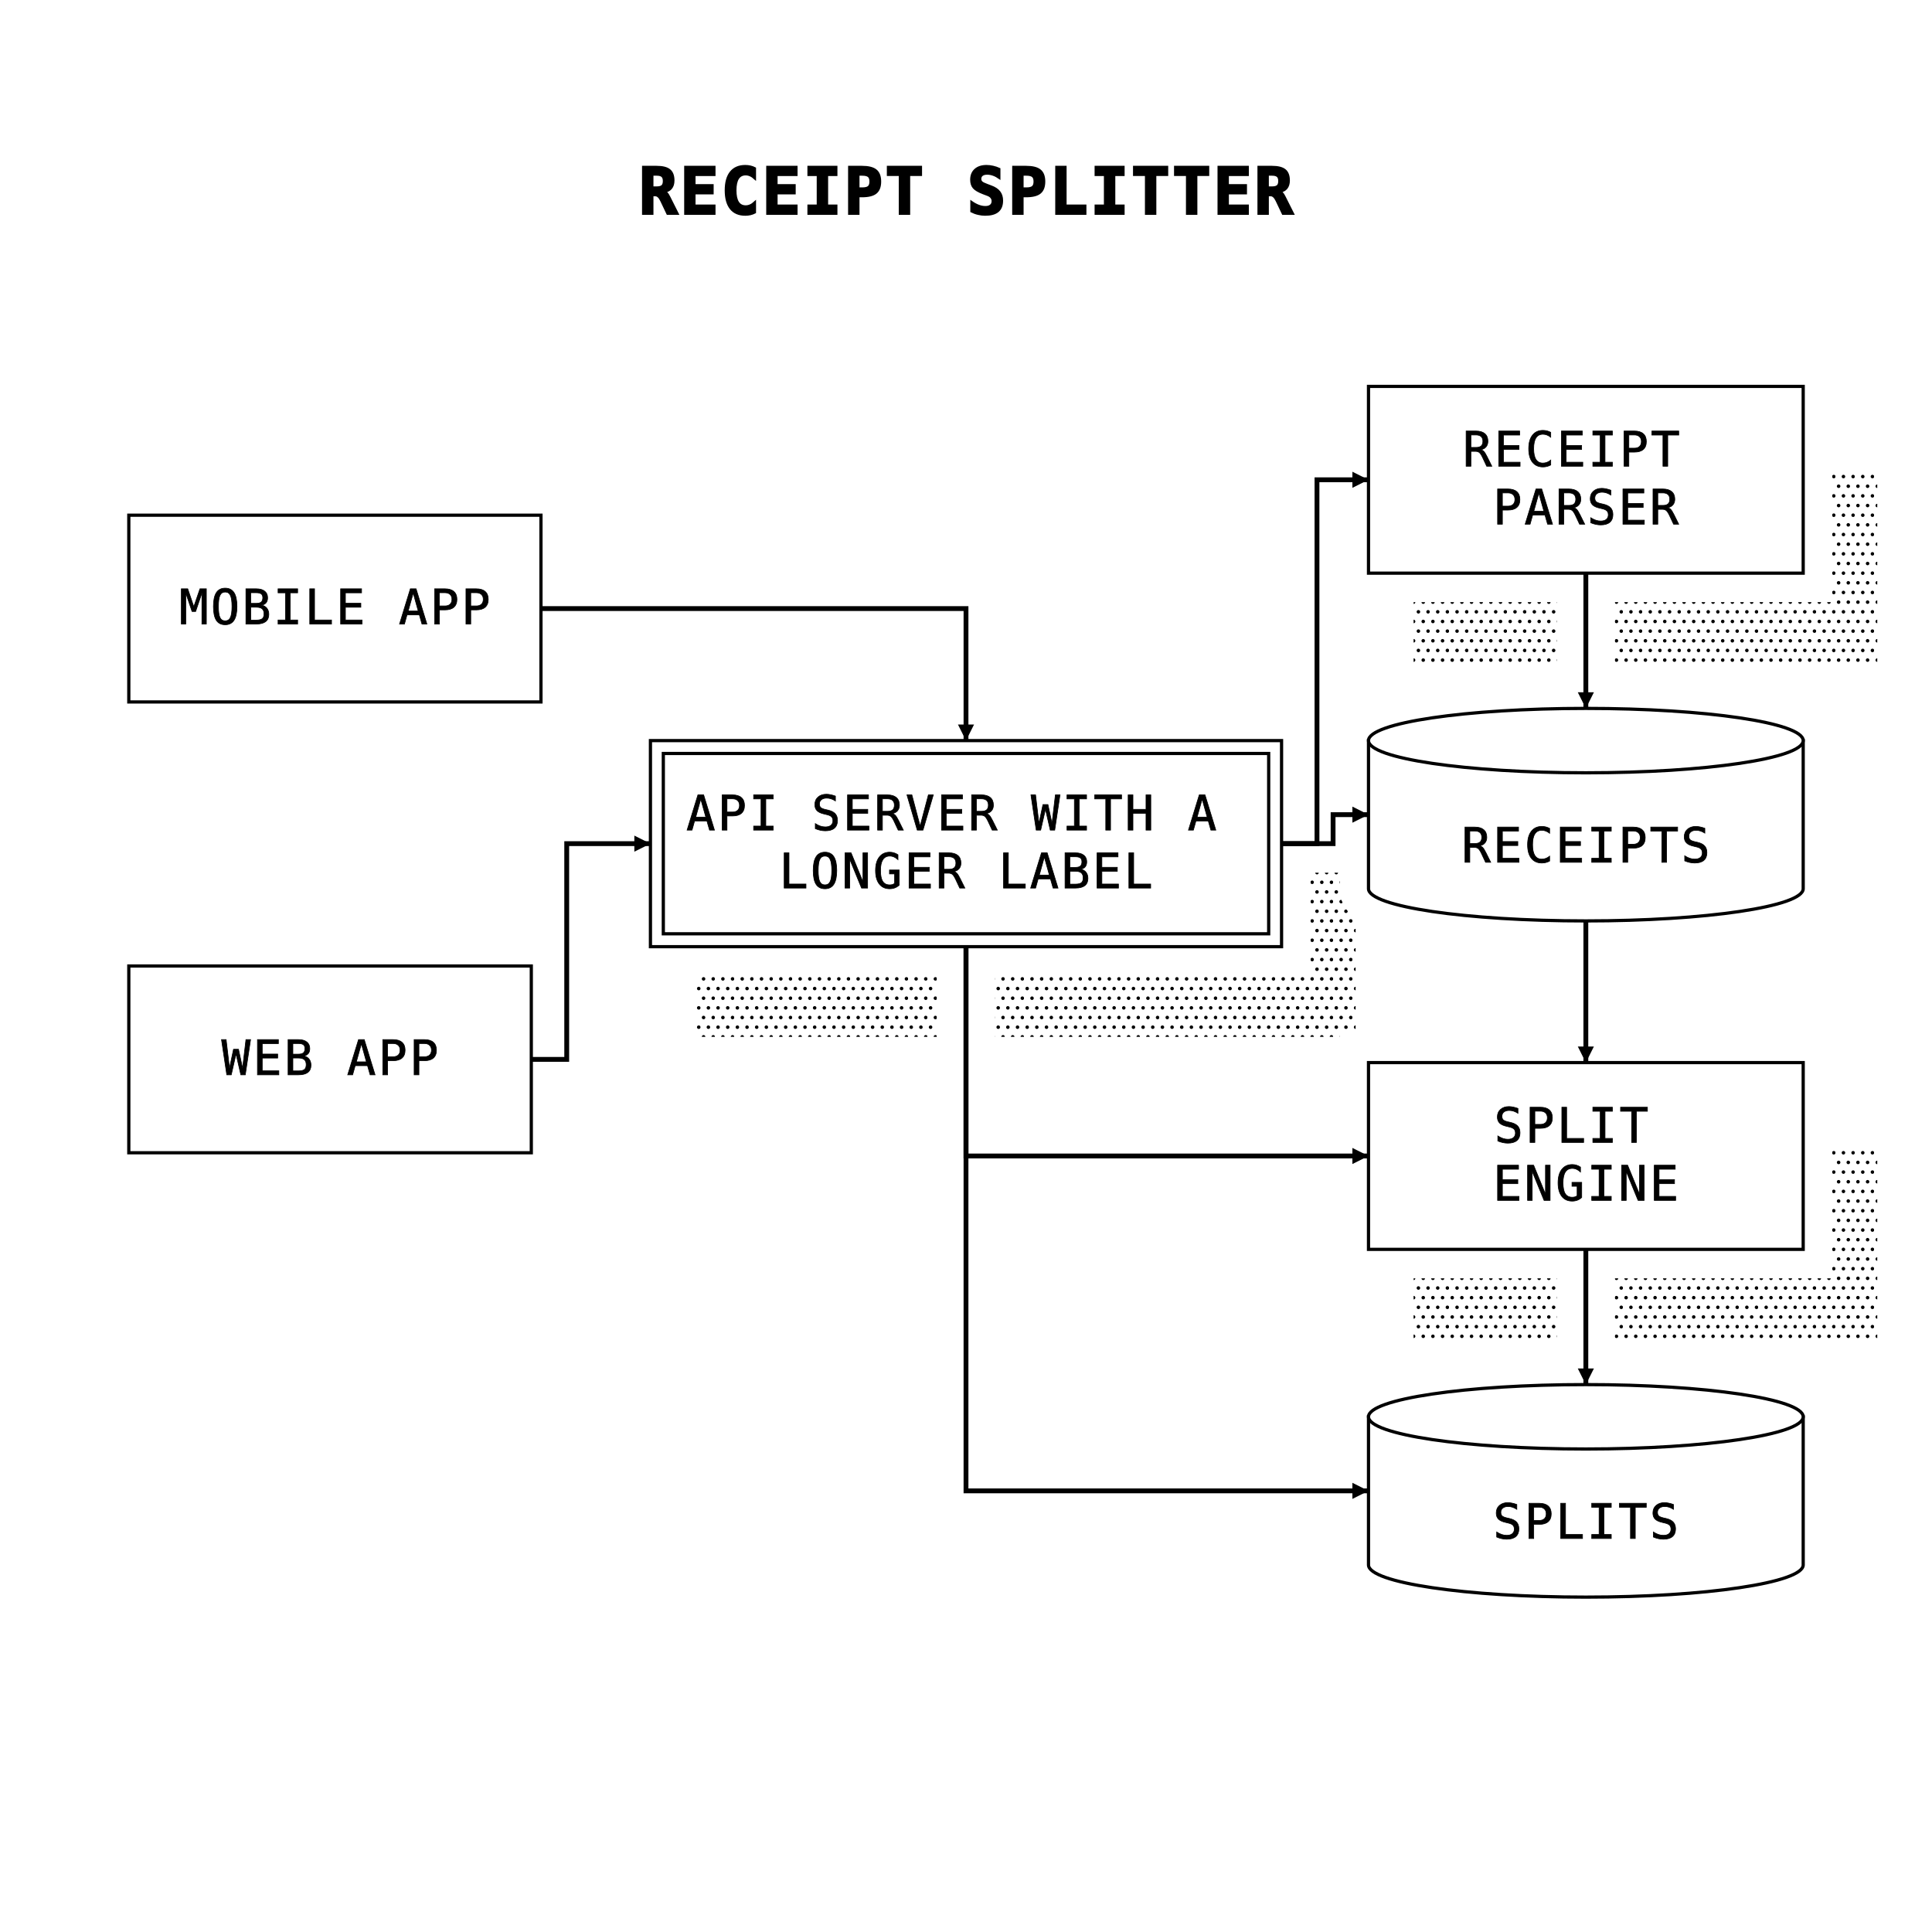
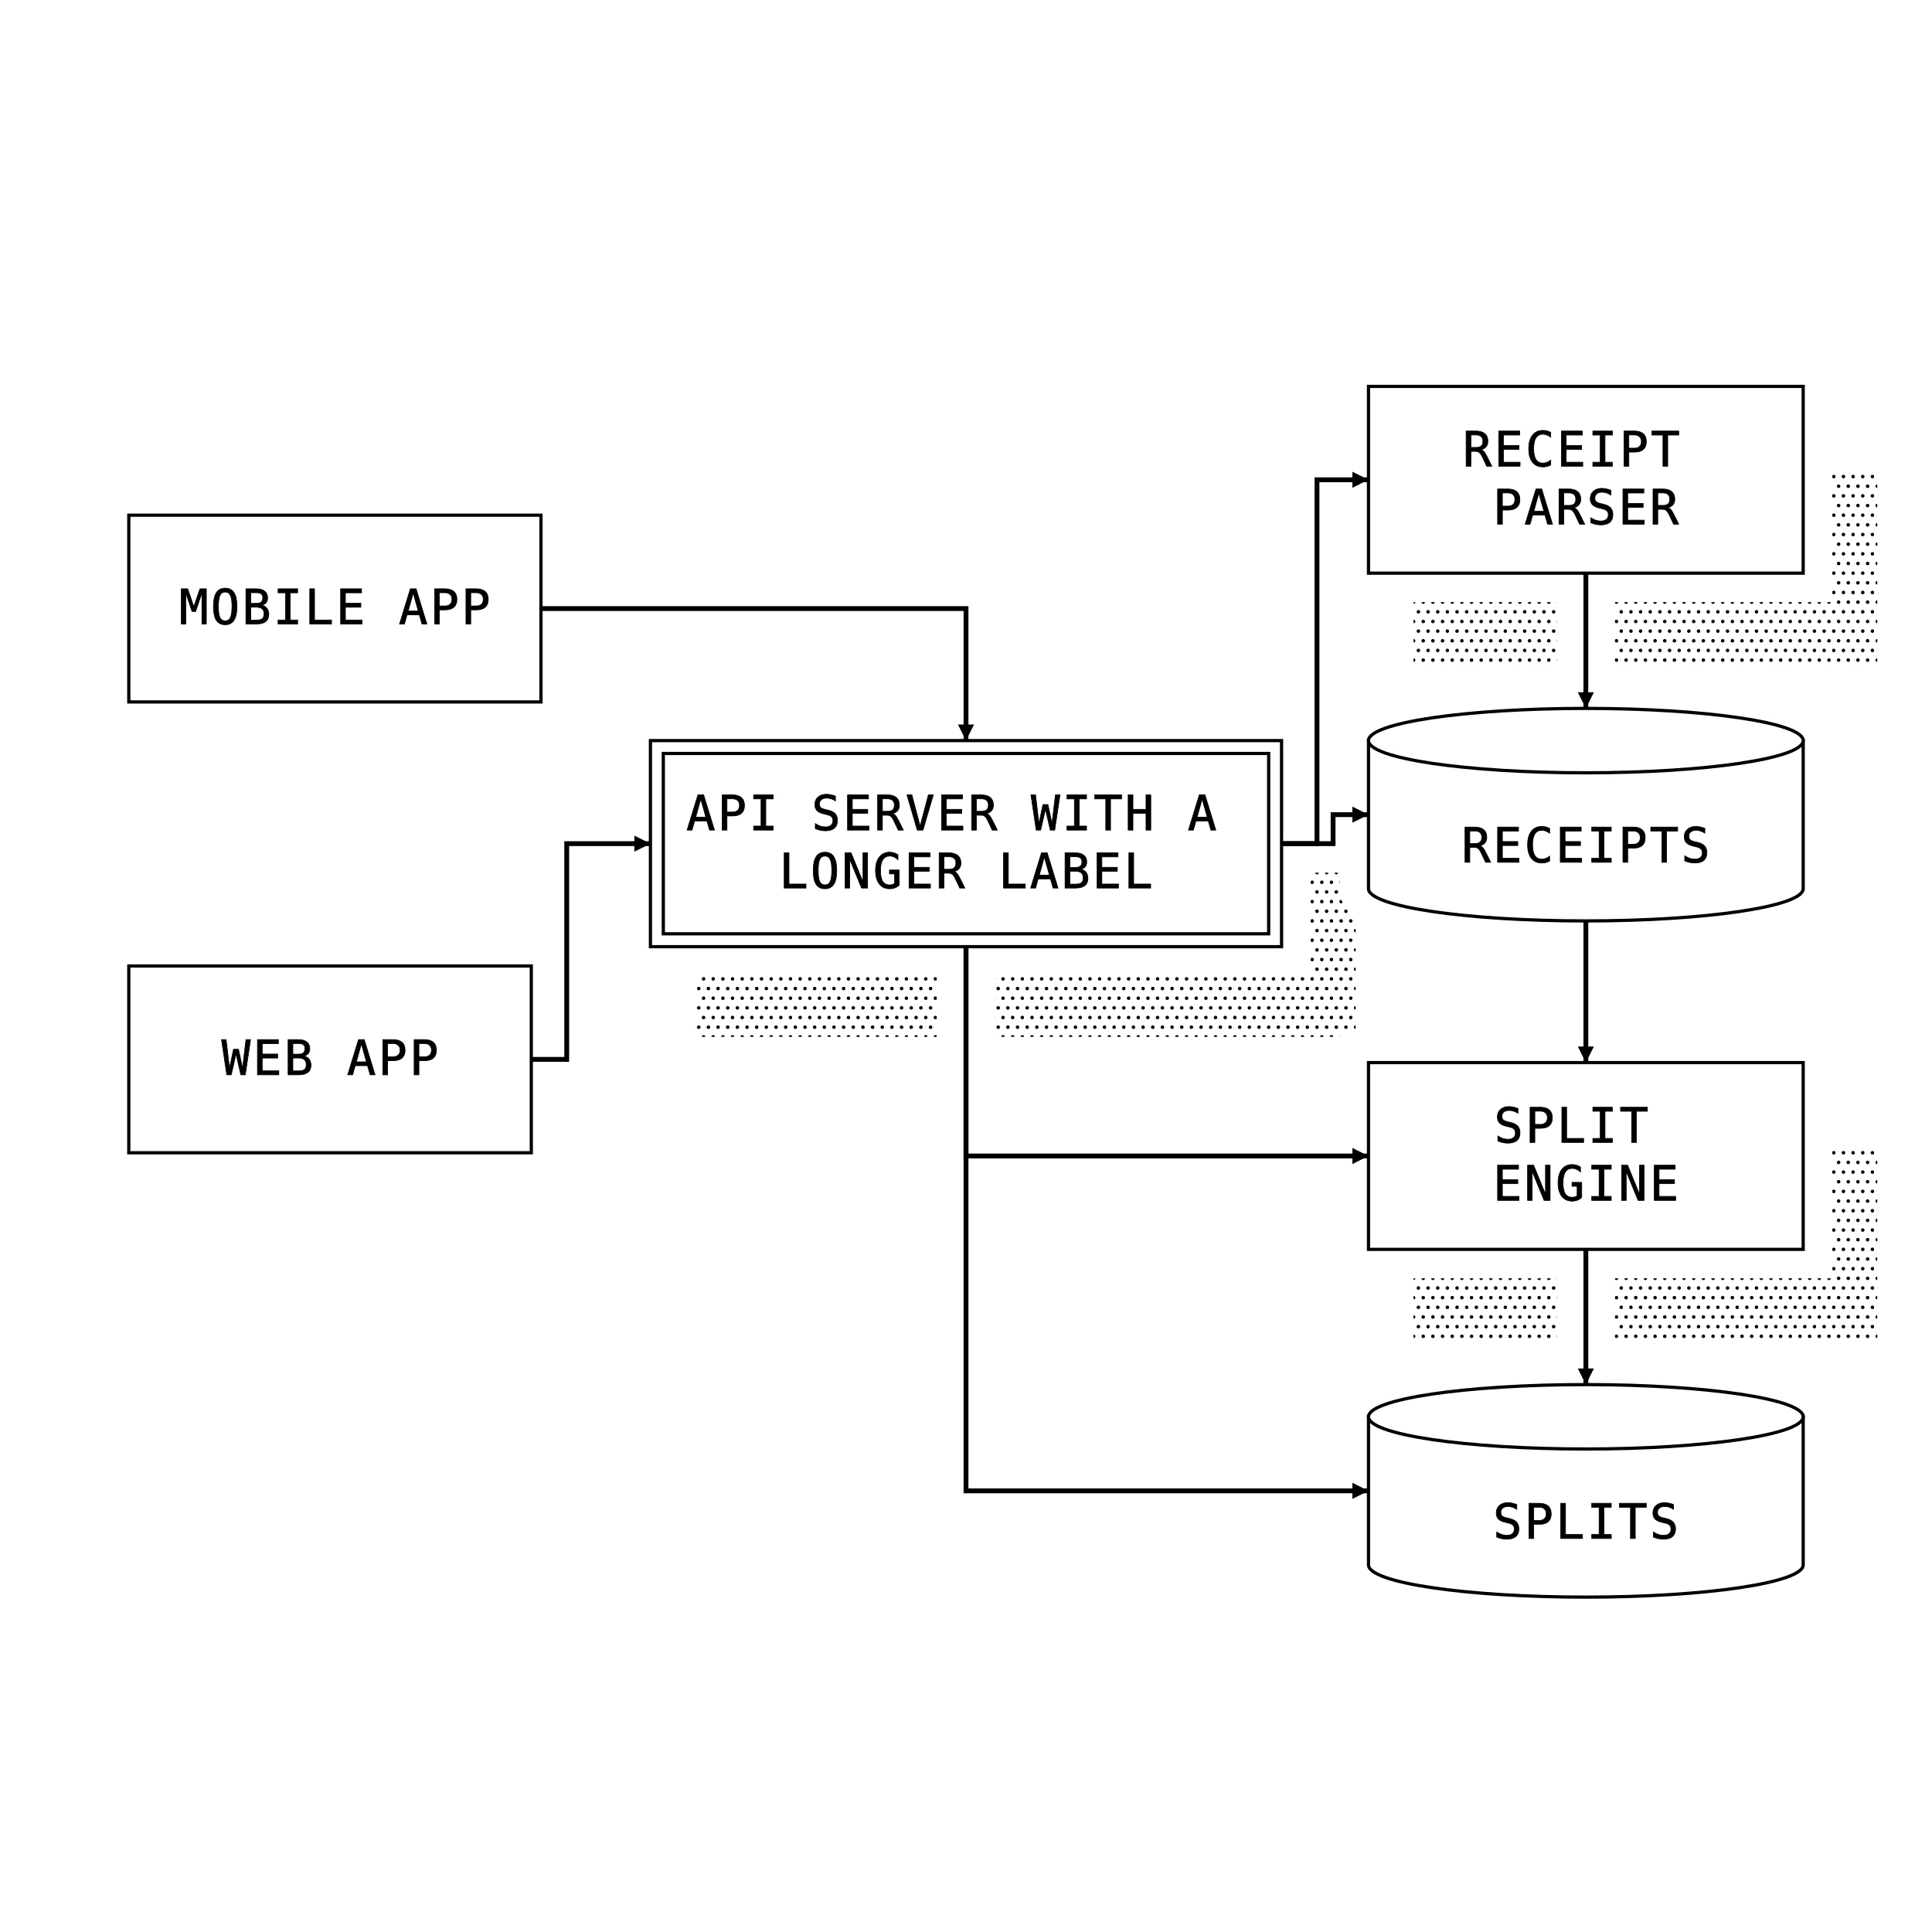
<svg xmlns="http://www.w3.org/2000/svg" role="img" aria-label="Editable system diagram" viewBox="0 0 600 600" preserveAspectRatio="xMidYMid meet" width="600" height="600">
  <defs>
    <marker id="arrowhead" markerWidth="7" markerHeight="7" refX="6" refY="3.5" orient="auto" markerUnits="userSpaceOnUse">
      <path d="M1 1 L6 3.5 L1 6 Z" fill="#000" />
    </marker>
    <marker id="open-arrowhead" markerWidth="8" markerHeight="8" refX="7" refY="4" orient="auto" markerUnits="userSpaceOnUse">
      <path d="M1 1 L7 4 L1 7" fill="none" stroke="#000" stroke-width="1" />
    </marker>
    <marker id="arrowhead-knockout" markerWidth="29" markerHeight="29" viewBox="-10 -10 29 29" refX="6" refY="3.5" orient="auto" markerUnits="userSpaceOnUse">
      <path d="M1 1 L6 3.5 L1 6 Z" fill="#fff" stroke="#fff" stroke-width="12" stroke-linejoin="round" />
    </marker>
    <marker id="open-arrowhead-knockout" markerWidth="30" markerHeight="30" viewBox="-10 -10 30 30" refX="7" refY="4" orient="auto" markerUnits="userSpaceOnUse">
      <path d="M1 1 L7 4 L1 7" fill="none" stroke="#fff" stroke-width="15" stroke-linejoin="round" stroke-linecap="round" />
    </marker>
    <pattern id="halftone" patternUnits="userSpaceOnUse" width="6" height="6">
      <circle cx="1" cy="1" r="0.55" fill="#000" />
      <circle cx="4" cy="1" r="0.55" fill="#000" />
      <circle cx="2.5" cy="4" r="0.55" fill="#000" />
      <circle cx="5.5" cy="4" r="0.55" fill="#000" />
    </pattern>
  </defs>
  <defs id="shape-masks">
    <mask id="backing-mask-5" maskUnits="userSpaceOnUse" maskContentUnits="userSpaceOnUse" x="416" y="211" width="153" height="84">
      <path d="M 425 230 A 67.5 10 0 0 1 560 230 L 560 276 A 67.5 10 0 0 1 425 276 Z" fill="#fff" stroke="#fff" stroke-width="18" stroke-linejoin="round" />
    </mask>
    <mask id="backing-mask-6" maskUnits="userSpaceOnUse" maskContentUnits="userSpaceOnUse" x="416" y="421" width="153" height="84">
      <path d="M 425 440 A 67.5 10 0 0 1 560 440 L 560 486 A 67.5 10 0 0 1 425 486 Z" fill="#fff" stroke="#fff" stroke-width="18" stroke-linejoin="round" />
    </mask>
  </defs>
  <rect x="0" y="0" width="600" height="600" fill="#fff" />
  <g id="shadows-layer">
    <rect class="node-shadow" x="216" y="257" width="205" height="65" fill="url(#halftone)" />
    <rect class="node-shadow" x="439" y="147" width="144" height="59" fill="url(#halftone)" />
    <rect class="node-shadow" x="439" y="357" width="144" height="59" fill="url(#halftone)" />
  </g>
  <g id="backings-layer">
    <rect class="node-backing" x="31" y="151" width="146" height="76" fill="#fff" />
    <rect class="node-backing" x="31" y="291" width="143" height="76" fill="#fff" />
    <rect class="node-backing" x="193" y="221" width="214" height="82" fill="#fff" />
    <rect class="node-backing" x="416" y="111" width="153" height="76" fill="#fff" />
    <rect class="node-backing" x="416" y="321" width="153" height="76" fill="#fff" />
    <rect class="node-backing" x="416" y="211" width="153" height="84" fill="#fff" mask="url(#backing-mask-5)" />
    <rect class="node-backing" x="416" y="421" width="153" height="84" fill="#fff" mask="url(#backing-mask-6)" />
-     <rect class="node-backing" x="121" y="31" width="358" height="58" fill="#fff" />
  </g>
  <g id="edge-knockouts-layer">
    <path class="edge-knockout" d="M 168 189 L 300 189 L 300 230" stroke="#fff" stroke-width="18" fill="none" marker-end="url(#arrowhead-knockout)" />
    <path class="edge-knockout" d="M 165 329 L 176 329 L 176 262 L 202 262" stroke="#fff" stroke-width="18" fill="none" marker-end="url(#arrowhead-knockout)" />
    <path class="edge-knockout" d="M 398 262 L 409 262 L 409 149 L 425 149" stroke="#fff" stroke-width="18" fill="none" marker-end="url(#arrowhead-knockout)" />
    <path class="edge-knockout" d="M 492.5 178 L 492.5 220" stroke="#fff" stroke-width="18" fill="none" marker-end="url(#arrowhead-knockout)" />
    <path class="edge-knockout" d="M 398 262 L 414 262 L 414 253 L 425 253" stroke="#fff" stroke-width="18" fill="none" marker-end="url(#arrowhead-knockout)" />
    <path class="edge-knockout" d="M 300 294 L 300 359 L 425 359" stroke="#fff" stroke-width="18" fill="none" marker-end="url(#arrowhead-knockout)" />
    <path class="edge-knockout" d="M 492.5 286 L 492.5 330" stroke="#fff" stroke-width="18" fill="none" marker-end="url(#arrowhead-knockout)" />
    <path class="edge-knockout" d="M 492.5 388 L 492.5 430" stroke="#fff" stroke-width="18" fill="none" marker-end="url(#arrowhead-knockout)" />
    <path class="edge-knockout" d="M 300 294 L 300 463 L 425 463" stroke="#fff" stroke-width="18" fill="none" marker-end="url(#arrowhead-knockout)" />
  </g>
  <g id="edges-layer">
    <g class="edge">
      <path class="edge-line" d="M 168 189 L 300 189 L 300 230" stroke="#000" stroke-width="1.5" fill="none" marker-end="url(#arrowhead)" />
    </g>
    <g class="edge">
      <path class="edge-line" d="M 165 329 L 176 329 L 176 262 L 202 262" stroke="#000" stroke-width="1.5" fill="none" marker-end="url(#arrowhead)" />
    </g>
    <g class="edge">
      <path class="edge-line" d="M 398 262 L 409 262 L 409 149 L 425 149" stroke="#000" stroke-width="1.5" fill="none" marker-end="url(#arrowhead)" />
    </g>
    <g class="edge">
      <path class="edge-line" d="M 492.5 178 L 492.5 220" stroke="#000" stroke-width="1.5" fill="none" marker-end="url(#arrowhead)" />
    </g>
    <g class="edge">
      <path class="edge-line" d="M 398 262 L 414 262 L 414 253 L 425 253" stroke="#000" stroke-width="1.5" fill="none" marker-end="url(#arrowhead)" />
    </g>
    <g class="edge">
      <path class="edge-line" d="M 300 294 L 300 359 L 425 359" stroke="#000" stroke-width="1.5" fill="none" marker-end="url(#arrowhead)" />
    </g>
    <g class="edge">
      <path class="edge-line" d="M 492.5 286 L 492.5 330" stroke="#000" stroke-width="1.5" fill="none" marker-end="url(#arrowhead)" />
    </g>
    <g class="edge">
      <path class="edge-line" d="M 492.5 388 L 492.5 430" stroke="#000" stroke-width="1.5" fill="none" marker-end="url(#arrowhead)" />
    </g>
    <g class="edge">
      <path class="edge-line" d="M 300 294 L 300 463 L 425 463" stroke="#000" stroke-width="1.5" fill="none" marker-end="url(#arrowhead)" />
    </g>
  </g>
  <g id="nodes-layer">
    <g class="node shape-box">
      <rect class="node-shape" x="40" y="160" width="128" height="58" fill="#fff" stroke="#000" stroke-width="1" />
      <rect class="node-inner-border" x="44" y="164" width="120" height="50" fill="none" stroke="#fff" stroke-width="1" />
      <text class="node-label" x="104" y="193.8" text-anchor="middle" font-size="15" fill="#000" stroke="#000" stroke-width="0.2" paint-order="stroke fill" font-family="Berkeley Mono, Menlo, monospace" font-weight="500" letter-spacing="0.7">
        <tspan x="104" dy="0">MOBILE APP</tspan>
      </text>
    </g>
    <g class="node shape-box">
      <rect class="node-shape" x="40" y="300" width="125" height="58" fill="#fff" stroke="#000" stroke-width="1" />
      <rect class="node-inner-border" x="44" y="304" width="117" height="50" fill="none" stroke="#fff" stroke-width="1" />
      <text class="node-label" x="102.5" y="333.8" text-anchor="middle" font-size="15" fill="#000" stroke="#000" stroke-width="0.2" paint-order="stroke fill" font-family="Berkeley Mono, Menlo, monospace" font-weight="500" letter-spacing="0.7">
        <tspan x="102.5" dy="0">WEB APP</tspan>
      </text>
    </g>
    <g class="node shape-double">
      <rect class="node-shape" x="202" y="230" width="196" height="64" fill="#fff" stroke="#000" stroke-width="1" />
      <rect class="node-inner-border" x="206" y="234" width="188" height="56" fill="none" stroke="#000" stroke-width="1" />
      <text class="node-label" x="300" y="257.8" text-anchor="middle" font-size="15" fill="#000" stroke="#000" stroke-width="0.2" paint-order="stroke fill" font-family="Berkeley Mono, Menlo, monospace" font-weight="500" letter-spacing="0.7">
        <tspan x="300" dy="0">API SERVER WITH A</tspan>
        <tspan x="300" dy="18">LONGER LABEL</tspan>
      </text>
    </g>
    <g class="node shape-box">
      <rect class="node-shape" x="425" y="120" width="135" height="58" fill="#fff" stroke="#000" stroke-width="1" />
      <rect class="node-inner-border" x="429" y="124" width="127" height="50" fill="none" stroke="#fff" stroke-width="1" />
      <text class="node-label" x="492.5" y="144.8" text-anchor="middle" font-size="15" fill="#000" stroke="#000" stroke-width="0.2" paint-order="stroke fill" font-family="Berkeley Mono, Menlo, monospace" font-weight="500" letter-spacing="0.7">
        <tspan x="492.5" dy="0">RECEIPT</tspan>
        <tspan x="492.5" dy="18">PARSER</tspan>
      </text>
    </g>
    <g class="node shape-box">
      <rect class="node-shape" x="425" y="330" width="135" height="58" fill="#fff" stroke="#000" stroke-width="1" />
      <rect class="node-inner-border" x="429" y="334" width="127" height="50" fill="none" stroke="#fff" stroke-width="1" />
      <text class="node-label" x="492.5" y="354.8" text-anchor="middle" font-size="15" fill="#000" stroke="#000" stroke-width="0.2" paint-order="stroke fill" font-family="Berkeley Mono, Menlo, monospace" font-weight="500" letter-spacing="0.7">
        <tspan x="492.5" dy="0">SPLIT</tspan>
        <tspan x="492.5" dy="18">ENGINE</tspan>
      </text>
    </g>
    <g class="node shape-database">
      <path class="node-shape" d="M 425 230 L 425 276 A 67.5 10 0 0 0 560 276 L 560 230 Z" fill="#fff" stroke="#000" stroke-width="1" />
      <ellipse class="node-database-top" cx="492.5" cy="230" rx="67.5" ry="10" fill="#fff" stroke="#000" stroke-width="1" />
      <text class="node-label" x="492.5" y="267.8" text-anchor="middle" font-size="15" fill="#000" stroke="#000" stroke-width="0.2" paint-order="stroke fill" font-family="Berkeley Mono, Menlo, monospace" font-weight="500" letter-spacing="0.7">
        <tspan x="492.5" dy="0">RECEIPTS</tspan>
      </text>
    </g>
    <g class="node shape-database">
      <path class="node-shape" d="M 425 440 L 425 486 A 67.5 10 0 0 0 560 486 L 560 440 Z" fill="#fff" stroke="#000" stroke-width="1" />
      <ellipse class="node-database-top" cx="492.5" cy="440" rx="67.5" ry="10" fill="#fff" stroke="#000" stroke-width="1" />
      <text class="node-label" x="492.5" y="477.8" text-anchor="middle" font-size="15" fill="#000" stroke="#000" stroke-width="0.2" paint-order="stroke fill" font-family="Berkeley Mono, Menlo, monospace" font-weight="500" letter-spacing="0.7">
        <tspan x="492.5" dy="0">SPLITS</tspan>
      </text>
    </g>
-     <g class="node shape-text">
-       <rect class="node-shape" x="130" y="40" width="340" height="40" fill="transparent" stroke="none" stroke-width="1" />
-       <text class="node-label" x="300" y="66.4" text-anchor="middle" font-size="20" fill="#000" stroke="#000" stroke-width="0.65" paint-order="stroke fill" font-family="Berkeley Mono, Menlo, monospace" font-weight="700" letter-spacing="0.7">
-         <tspan x="300" dy="0">RECEIPT SPLITTER</tspan>
-       </text>
-     </g>
  </g>
</svg>
